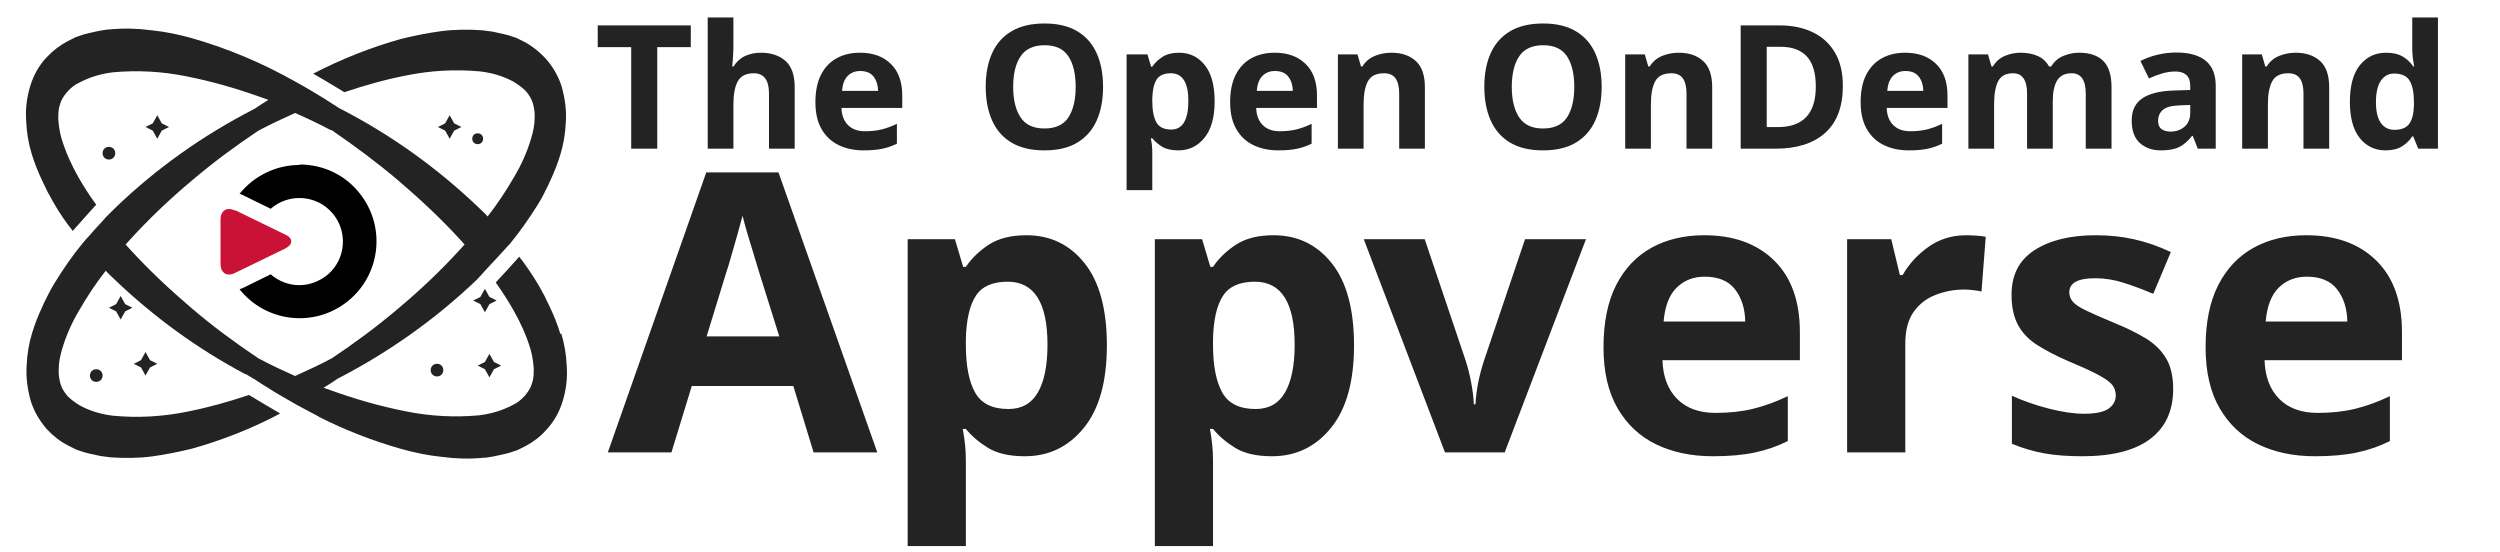
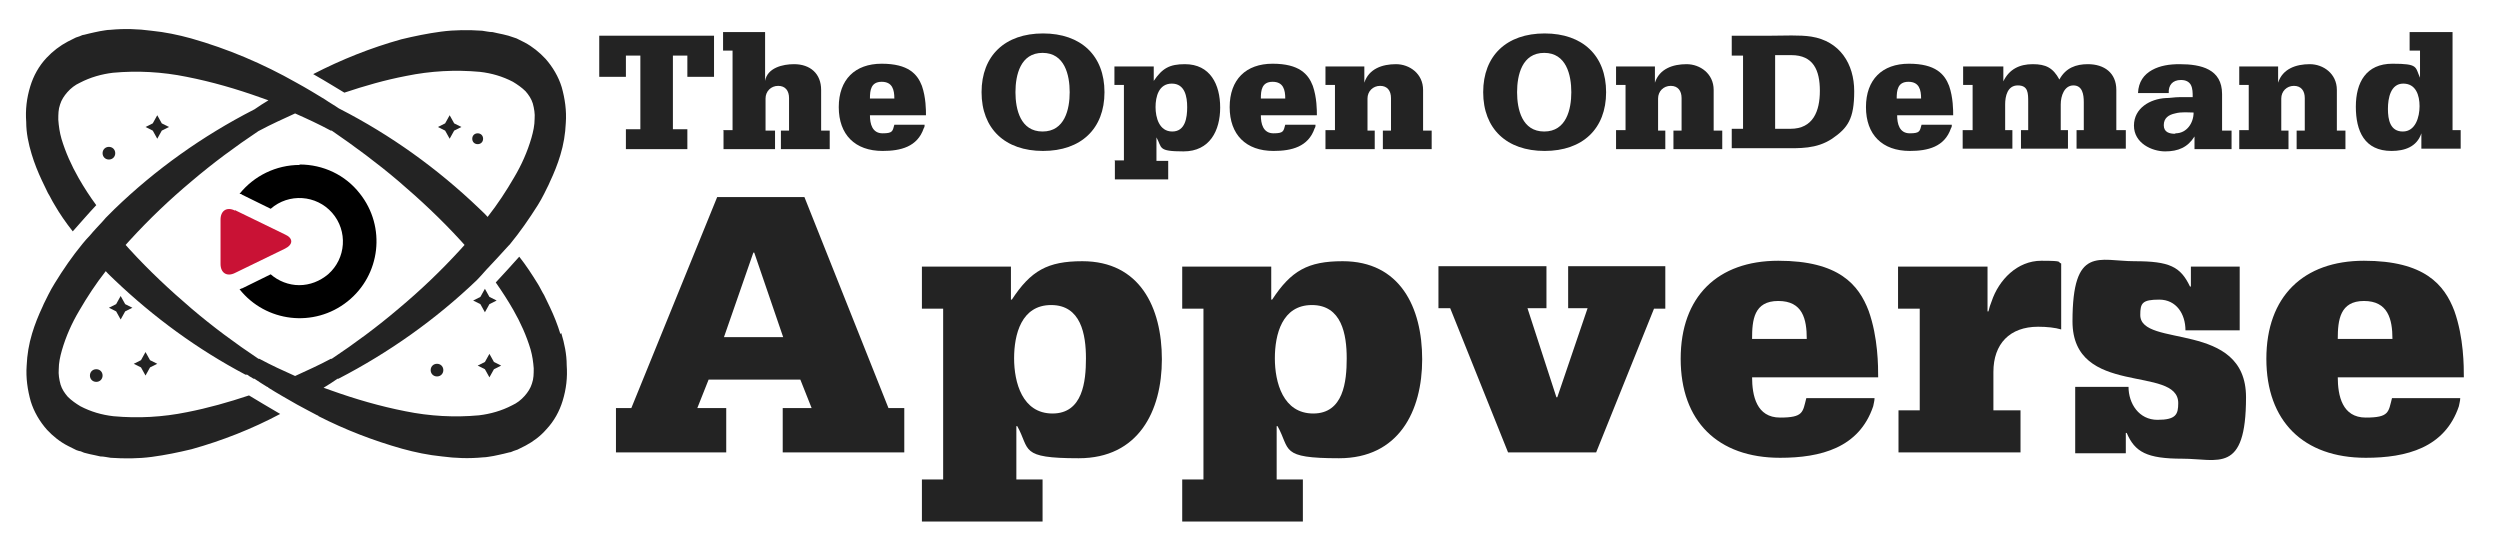
<svg xmlns="http://www.w3.org/2000/svg" id="Layer_1" version="1.1" viewBox="0 0 553.2 122">
  <defs>
    <style>
-       .st0, .st1, .st2 {
+       .st0 {
        fill: #232323;
      }

-       .st3, .st1, .st2 {
+       .st1 {
        isolation: isolate;
      }

-       .st1 {
-         font-size: 86.4px;
-       }
- 
-       .st1, .st2 {
-         font-family: SerifaStd-Black, 'Serifa Std';
-         font-weight: 800;
-       }
- 
      .st2 {
-         font-size: 38.2px;
-       }
- 
-       .st4 {
        fill: #c91235;
      }
    </style>
  </defs>
  <g id="Group_9307">
    <g id="Group_9297">
      <g id="Group_9296">
        <g id="Group_9304">
          <g id="Group_9305">
            <path id="Path_9867" class="st0" d="M107.3,69.1l-1-1.8-1.6-.8,1.6-.8,1-1.8,1,1.8,1.6.8-1.6.8-1,1.8Z" />
            <path id="Path_9868" class="st0" d="M32.2,83.1l-1-1.8-1.6-.8,1.6-.8,1-1.8,1,1.8,1.6.8-1.6.8-1,1.8Z" />
-             <path id="Path_9869" class="st0" d="M22.7,83.1c0,.8-.6,1.4-1.4,1.4s-1.4-.6-1.4-1.4c0-.8.6-1.4,1.4-1.4s1.4.6,1.4,1.4h0" />
-             <path id="Path_9870" class="st0" d="M106.9,30.7c0,.7-.5,1.2-1.2,1.2-.7,0-1.2-.5-1.2-1.2,0-.7.5-1.2,1.2-1.2.7,0,1.2.5,1.2,1.2,0,0,0,0,0,0" />
+             <path id="Path_9869" class="st0" d="M22.7,83.1c0,.8-.6,1.4-1.4,1.4s-1.4-.6-1.4-1.4.6-1.4,1.4-1.4,1.4.6,1.4,1.4h0" />
+             <path id="Path_9870" class="st0" d="M106.9,30.7c0,.7-.5,1.2-1.2,1.2s-1.2-.5-1.2-1.2.5-1.2,1.2-1.2,1.2.5,1.2,1.2h0" />
            <path id="Path_9871" class="st0" d="M99.5,30.7l-1-1.8-1.6-.8,1.6-.8,1-1.8,1,1.8,1.6.8-1.6.8-1,1.8Z" />
            <path id="Path_9872" class="st0" d="M26.7,70.7l-1-1.8-1.6-.8,1.6-.8,1-1.8,1,1.8,1.6.8-1.6.8-1,1.8Z" />
            <path id="Path_9873" class="st0" d="M34.8,30.7l-1-1.8-1.6-.8,1.6-.8,1-1.8,1,1.8,1.6.8-1.6.8-1,1.8Z" />
-             <path id="Path_9874" class="st0" d="M25.5,33.9c0,.8-.6,1.4-1.4,1.4s-1.4-.6-1.4-1.4c0-.8.6-1.4,1.4-1.4h0c.8,0,1.4.6,1.4,1.4" />
+             <path id="Path_9874" class="st0" d="M25.5,33.9c0,.8-.6,1.4-1.4,1.4s-1.4-.6-1.4-1.4.6-1.4,1.4-1.4h0c.8,0,1.4.6,1.4,1.4" />
            <path id="Path_9875" class="st0" d="M108.3,83.5l-1-1.8-1.6-.8,1.6-.8,1-1.8,1,1.8,1.6.8-1.6.8-1,1.8Z" />
-             <path id="Path_9876" class="st0" d="M98.1,81.9c0,.8-.6,1.4-1.4,1.4-.8,0-1.4-.6-1.4-1.4,0-.8.6-1.4,1.4-1.4.8,0,1.4.6,1.4,1.4,0,0,0,0,0,0" />
+             <path id="Path_9876" class="st0" d="M98.1,81.9c0,.8-.6,1.4-1.4,1.4s-1.4-.6-1.4-1.4.6-1.4,1.4-1.4,1.4.6,1.4,1.4h0" />
          </g>
-           <path id="Path_9877" class="st0" d="M124,73.9c-.6-2-1.4-4-2.3-5.9-.4-.9-.9-1.8-1.3-2.7-.5-.8-.9-1.7-1.4-2.5-1.3-2.1-2.6-4.1-4.1-6-1.7,1.9-3.6,4-5.2,5.7,1.4,2,2.7,4,3.9,6.1,1.6,2.8,2.9,5.7,3.8,8.7.4,1.4.6,2.8.7,4.2,0,1.2,0,2.3-.4,3.4-.3,1-.9,1.9-1.6,2.7-.8.9-1.7,1.6-2.8,2.1-2.3,1.2-4.8,1.9-7.3,2.2-5.4.5-10.9.2-16.3-.9-5.6-1.1-11.1-2.7-16.4-4.6-.6-.2-1.1-.4-1.7-.6,1-.6,2.1-1.3,3.1-2,0,0,.1,0,.2-.1,11.2-5.8,21.5-13.1,30.6-21.8.6-.6,1.3-1.4,2.1-2.3,1.5-1.6,3.3-3.5,4.9-5.3l.3-.3h0c2.3-2.8,4.3-5.7,6.2-8.7.5-.8,1-1.7,1.4-2.5.4-.9.9-1.7,1.3-2.7.9-1.9,1.7-3.9,2.3-5.9.7-2.3,1.1-4.7,1.2-7.1.2-2.7-.2-5.4-.9-7.9-.7-2.3-2-4.5-3.6-6.3-1.3-1.4-2.9-2.7-4.6-3.6-.4-.2-.8-.4-1.2-.6l-.6-.3-.6-.2c-.4-.1-.8-.3-1.2-.4l-1.2-.3c-.8-.2-1.6-.3-2.3-.5-.8-.1-1.5-.2-2.3-.3-3-.2-6.1-.2-9.1.2-3,.4-5.9,1-8.8,1.7-6.8,1.9-13.3,4.5-19.5,7.7,3,1.7,5.7,3.4,6.9,4.1,4.5-1.5,9-2.8,13.7-3.7,5.4-1.1,10.8-1.4,16.3-.9,2.6.3,5,1,7.3,2.2,1,.6,2,1.3,2.8,2.1.7.8,1.3,1.7,1.6,2.7.3,1.1.5,2.3.4,3.4,0,1.4-.3,2.8-.7,4.2-.9,3.1-2.2,6-3.8,8.7-1.8,3.1-3.7,6-5.9,8.8-.6-.7-1.3-1.3-1.9-1.9-9.2-8.8-19.5-16.2-30.8-22,0,0-.1,0-.2-.1-1-.7-2.1-1.3-3.1-2h0c-1.8-1.1-4.1-2.5-6.3-3.7h0c-7.4-4.2-15.2-7.5-23.3-9.8-2.9-.8-5.8-1.4-8.8-1.7-3-.4-6-.5-9.1-.2-.8,0-1.5.2-2.3.3-.8.2-1.6.3-2.3.5l-1.2.3c-.4.1-.8.3-1.2.4l-.6.2-.6.3c-.4.2-.8.4-1.2.6-1.7.9-3.3,2.1-4.7,3.6-1.7,1.8-2.9,4-3.6,6.3-.8,2.6-1.1,5.2-.9,7.9.1,2.4.5,4.8,1.2,7.1.6,2,1.4,4,2.3,5.9.4.9.9,1.8,1.3,2.7.5.8.9,1.7,1.4,2.5,1.2,2.1,2.6,4.1,4.1,6,1.7-1.9,3.5-4,5.2-5.8-1.4-1.9-2.7-3.9-3.9-6-1.6-2.8-2.9-5.7-3.8-8.7-.4-1.4-.6-2.8-.7-4.2,0-1.2,0-2.3.4-3.4.3-1,.9-1.9,1.6-2.7.8-.9,1.7-1.6,2.8-2.1,2.3-1.2,4.8-1.9,7.3-2.2,5.4-.5,10.9-.2,16.3.9,5.6,1.1,11.1,2.7,16.4,4.6.6.2,1.1.4,1.7.6-1,.6-2.1,1.3-3.1,2,0,0-.1,0-.2.1-11.3,5.8-21.7,13.2-30.8,22-.6.6-1.3,1.3-1.9,1.9h0s-.7.8-.7.8c-.9,1-1.9,2-2.8,3.1-.6.6-1.1,1.2-1.6,1.8h0c-2.3,2.8-4.3,5.7-6.2,8.8-.5.8-1,1.7-1.4,2.5-.4.9-.9,1.7-1.3,2.7-.9,1.9-1.7,3.9-2.3,5.9-.7,2.3-1.1,4.7-1.2,7.1-.2,2.7.2,5.4.9,7.9.7,2.3,2,4.5,3.6,6.3,1.3,1.4,2.9,2.7,4.7,3.6.4.2.8.4,1.2.6l.6.3.6.2c.4.1.8.3,1.2.4l1.2.3c.8.2,1.6.3,2.3.5.8.1,1.5.2,2.3.3,3,.2,6.1.2,9.1-.2,3-.4,5.9-1,8.8-1.7,6.8-1.9,13.4-4.5,19.6-7.8-2.7-1.6-5.3-3.1-6.9-4.1-4.5,1.5-9.1,2.8-13.7,3.7-5.4,1.1-10.8,1.4-16.3.9-2.6-.3-5-1-7.3-2.2-1-.6-2-1.3-2.8-2.1-.7-.8-1.3-1.7-1.6-2.7-.3-1.1-.5-2.3-.4-3.4,0-1.4.3-2.8.7-4.2.9-3.1,2.2-6,3.8-8.7,1.8-3.1,3.7-6,5.9-8.8.6.7,1.3,1.3,1.9,1.9,8.7,8.3,18.4,15.4,29,21,.1,0,.2,0,.3.1,0,0,.2.1.5.3.3.2.7.4,1,.6,0,0,.1,0,.2.1.9.6,1.8,1.2,2.8,1.8.1,0,.2.1.3.2,1.9,1.2,4.2,2.5,6.3,3.7,1.7.9,3.3,1.8,4.5,2.4.1,0,.2.1.3.2,5.9,3,12.1,5.4,18.5,7.2,2.9.8,5.8,1.4,8.8,1.7,3,.4,6,.5,9.1.2.8,0,1.5-.2,2.3-.3.8-.2,1.6-.3,2.3-.5l1.2-.3c.4-.1.8-.3,1.2-.4l.6-.2.6-.3c.4-.2.8-.4,1.2-.6,1.7-.9,3.3-2.1,4.6-3.6,1.7-1.8,2.9-4,3.6-6.3.8-2.6,1.1-5.2.9-7.9-.1-2.4-.5-4.8-1.2-7.1M57.4,79.4c0,0-.1,0-.2-.1-5.1-3.4-10.1-7.1-14.8-11.1-4.8-4.1-9.4-8.4-13.7-13.1-.3-.3-.6-.7-.9-1,.3-.3.6-.7.9-1,4.3-4.7,8.8-9,13.7-13.1,4.7-4,9.7-7.7,14.8-11.1,0,0,.1,0,.2-.1,2.6-1.4,5.3-2.6,7.9-3.8,2.7,1.2,5.3,2.4,7.9,3.8h.2c5.1,3.5,10.1,7.2,14.8,11.2,4.8,4.1,9.4,8.4,13.7,13.1.3.3.6.7.9,1-.3.3-.6.7-.9,1-4.3,4.7-8.8,9-13.7,13.1-4.7,4-9.7,7.7-14.8,11.1,0,0-.1,0-.2.1-2.6,1.4-5.3,2.6-7.9,3.8-2.7-1.2-5.3-2.4-7.9-3.8" />
-           <path id="Path_9878" d="M66.3,36.5c-5.2,0-10.1,2.4-13.3,6.4.2,0,.4.1.6.2l6.3,3.1c4-3.5,10.1-3.1,13.6.9,3.5,4,3.1,10.1-.9,13.6-1.8,1.5-4,2.4-6.4,2.4h0c-2.3,0-4.6-.9-6.3-2.4l-6.3,3.1c-.2,0-.4.2-.6.2,5.8,7.3,16.5,8.6,23.9,2.7,7.3-5.8,8.6-16.5,2.7-23.9-3.2-4.1-8.1-6.4-13.3-6.4" />
-           <path id="Path_9879" class="st4" d="M52,46.6c-1.8-.9-3.2,0-3.2,2v9.8c0,2,1.4,2.9,3.2,2l11.1-5.4c1.8-.9,1.8-2.3,0-3.1l-11.1-5.4Z" />
+           <path id="Path_9877" class="st0" d="M124,73.9c-.6-2-1.4-4-2.3-5.9-.4-.9-.9-1.8-1.3-2.7-.5-.8-.9-1.7-1.4-2.5-1.3-2.1-2.6-4.1-4.1-6-1.7,1.9-3.6,4-5.2,5.7,1.4,2,2.7,4,3.9,6.1,1.6,2.8,2.9,5.7,3.8,8.7.4,1.4.6,2.8.7,4.2,0,1.2,0,2.3-.4,3.4-.3,1-.9,1.9-1.6,2.7-.8.9-1.7,1.6-2.8,2.1-2.3,1.2-4.8,1.9-7.3,2.2-5.4.5-10.9.2-16.3-.9-5.6-1.1-11.1-2.7-16.4-4.6-.6-.2-1.1-.4-1.7-.6,1-.6,2.1-1.3,3.1-2,0,0,0,0,.2,0,11.2-5.8,21.5-13.1,30.6-21.8.6-.6,1.3-1.4,2.1-2.3,1.5-1.6,3.3-3.5,4.9-5.3l.3-.3h0c2.3-2.8,4.3-5.7,6.2-8.7.5-.8,1-1.7,1.4-2.5.4-.9.9-1.7,1.3-2.7.9-1.9,1.7-3.9,2.3-5.9.7-2.3,1.1-4.7,1.2-7.1.2-2.7-.2-5.4-.9-7.9-.7-2.3-2-4.5-3.6-6.3-1.3-1.4-2.9-2.7-4.6-3.6-.4-.2-.8-.4-1.2-.6l-.6-.3-.6-.2c-.4-.1-.8-.3-1.2-.4l-1.2-.3c-.8-.2-1.6-.3-2.3-.5-.8,0-1.5-.2-2.3-.3-3-.2-6.1-.2-9.1.2-3,.4-5.9,1-8.8,1.7-6.8,1.9-13.3,4.5-19.5,7.7,3,1.7,5.7,3.4,6.9,4.1,4.5-1.5,9-2.8,13.7-3.7,5.4-1.1,10.8-1.4,16.3-.9,2.6.3,5,1,7.3,2.2,1,.6,2,1.3,2.8,2.1.7.8,1.3,1.7,1.6,2.7.3,1.1.5,2.3.4,3.4,0,1.4-.3,2.8-.7,4.2-.9,3.1-2.2,6-3.8,8.7-1.8,3.1-3.7,6-5.9,8.8-.6-.7-1.3-1.3-1.9-1.9-9.2-8.8-19.5-16.2-30.8-22,0,0,0,0-.2-.1-1-.7-2.1-1.3-3.1-2h0c-1.8-1.1-4.1-2.5-6.3-3.7h0c-7.4-4.2-15.2-7.5-23.3-9.8-2.9-.8-5.8-1.4-8.8-1.7-3-.4-6-.5-9.1-.2-.8,0-1.5.2-2.3.3-.8.2-1.6.3-2.3.5l-1.2.3c-.4,0-.8.3-1.2.4l-.6.2-.6.3c-.4.2-.8.4-1.2.6-1.7.9-3.3,2.1-4.7,3.6-1.7,1.8-2.9,4-3.6,6.3-.8,2.6-1.1,5.2-.9,7.9,0,2.4.5,4.8,1.2,7.1.6,2,1.4,4,2.3,5.9.4.9.9,1.8,1.3,2.7.5.8.9,1.7,1.4,2.5,1.2,2.1,2.6,4.1,4.1,6,1.7-1.9,3.5-4,5.2-5.8-1.4-1.9-2.7-3.9-3.9-6-1.6-2.8-2.9-5.7-3.8-8.7-.4-1.4-.6-2.8-.7-4.2,0-1.2,0-2.3.4-3.4.3-1,.9-1.9,1.6-2.7.8-.9,1.7-1.6,2.8-2.1,2.3-1.2,4.8-1.9,7.3-2.2,5.4-.5,10.9-.2,16.3.9,5.6,1.1,11.1,2.7,16.4,4.6.6.2,1.1.4,1.7.6-1,.6-2.1,1.3-3.1,2,0,0,0,0-.2.1-11.3,5.8-21.7,13.2-30.8,22-.6.6-1.3,1.3-1.9,1.9h0l-.7.8c-.9,1-1.9,2-2.8,3.1-.6.6-1.1,1.2-1.6,1.8h0c-2.3,2.8-4.3,5.7-6.2,8.8-.5.8-1,1.7-1.4,2.5-.4.9-.9,1.7-1.3,2.7-.9,1.9-1.7,3.9-2.3,5.9-.7,2.3-1.1,4.7-1.2,7.1-.2,2.7.2,5.4.9,7.9.7,2.3,2,4.5,3.6,6.3,1.3,1.4,2.9,2.7,4.7,3.6.4.2.8.4,1.2.6l.6.3.6.2c.4,0,.8.3,1.2.4l1.2.3c.8.2,1.6.3,2.3.5.8,0,1.5.2,2.3.3,3,.2,6.1.2,9.1-.2,3-.4,5.9-1,8.8-1.7,6.8-1.9,13.4-4.5,19.6-7.8-2.7-1.6-5.3-3.1-6.9-4.1-4.5,1.5-9.1,2.8-13.7,3.7-5.4,1.1-10.8,1.4-16.3.9-2.6-.3-5-1-7.3-2.2-1-.6-2-1.3-2.8-2.1-.7-.8-1.3-1.7-1.6-2.7-.3-1.1-.5-2.3-.4-3.4,0-1.4.3-2.8.7-4.2.9-3.1,2.2-6,3.8-8.7,1.8-3.1,3.7-6,5.9-8.8.6.7,1.3,1.3,1.9,1.9,8.7,8.3,18.4,15.4,29,21,0,0,.2,0,.3,0,0,0,.2,0,.5.3.3.2.7.4,1,.6,0,0,0,0,.2,0,.9.6,1.8,1.2,2.8,1.8,0,0,.2,0,.3.2,1.9,1.2,4.2,2.5,6.3,3.7,1.7.9,3.3,1.8,4.5,2.4,0,0,.2,0,.3.2,5.9,3,12.1,5.4,18.5,7.2,2.9.8,5.8,1.4,8.8,1.7,3,.4,6,.5,9.1.2.8,0,1.5-.2,2.3-.3.8-.2,1.6-.3,2.3-.5l1.2-.3c.4,0,.8-.3,1.2-.4l.6-.2.6-.3c.4-.2.8-.4,1.2-.6,1.7-.9,3.3-2.1,4.6-3.6,1.7-1.8,2.9-4,3.6-6.3.8-2.6,1.1-5.2.9-7.9,0-2.4-.5-4.8-1.2-7.1M57.4,79.4s0,0-.2,0c-5.1-3.4-10.1-7.1-14.8-11.1-4.8-4.1-9.4-8.4-13.7-13.1-.3-.3-.6-.7-.9-1,.3-.3.6-.7.9-1,4.3-4.7,8.8-9,13.7-13.1,4.7-4,9.7-7.7,14.8-11.1,0,0,0,0,.2-.1,2.6-1.4,5.3-2.6,7.9-3.8,2.7,1.2,5.3,2.4,7.9,3.8h.2c5.1,3.5,10.1,7.2,14.8,11.2,4.8,4.1,9.4,8.4,13.7,13.1.3.3.6.7.9,1-.3.3-.6.7-.9,1-4.3,4.7-8.8,9-13.7,13.1-4.7,4-9.7,7.7-14.8,11.1,0,0,0,0-.2,0-2.6,1.4-5.3,2.6-7.9,3.8-2.7-1.2-5.3-2.4-7.9-3.8" />
+           <path id="Path_9878" d="M66.3,36.5c-5.2,0-10.1,2.4-13.3,6.4.2,0,.4,0,.6.2l6.3,3.1c4-3.5,10.1-3.1,13.6.9s3.1,10.1-.9,13.6c-1.8,1.5-4,2.4-6.4,2.4h0c-2.3,0-4.6-.9-6.3-2.4l-6.3,3.1c-.2,0-.4.2-.6.2,5.8,7.3,16.5,8.6,23.9,2.7,7.3-5.8,8.6-16.5,2.7-23.9-3.2-4.1-8.1-6.4-13.3-6.4" />
+           <path id="Path_9879" class="st2" d="M52,46.6c-1.8-.9-3.2,0-3.2,2v9.8c0,2,1.4,2.9,3.2,2l11.1-5.4c1.8-.9,1.8-2.3,0-3.1l-11.1-5.4h0Z" />
        </g>
      </g>
    </g>
-     <g id="Appverse" class="st3">
-       <text class="st1" transform="translate(134.5 100.1)">
-         <tspan x="0" y="0">Appverse</tspan>
-       </text>
+     <g id="Appverse" class="st1">
+       <g class="st1">
+         <g class="st1">
+           <path class="st0" d="M136.2,90.3h3.5l19-46.7h19.3l18.6,46.7h3.5v9.8h-26.9v-9.8h6.4l-2.5-6.3h-20.3l-2.5,6.3h6.4v9.8h-24.4v-9.8ZM160.3,74.6h13l-6.4-18.7h-.2l-6.5,18.7Z" />
+           <path class="st0" d="M204,106.1h4.7v-37.8h-4.7v-9.3h19.7v7.3h.2c4.2-6.4,7.9-8.5,15.6-8.5,12.7,0,17.6,10.2,17.6,21.7s-5.2,21.9-18.4,21.9-10.7-1.9-13.6-7.1h-.2v11.8h5.8v9.3h-26.7v-9.3ZM240.3,79.3c0-5.3-1.1-11.8-7.7-11.8s-8.2,6.5-8.2,11.8,1.8,12.2,8.5,12.2,7.4-7.1,7.4-12.2Z" />
+           <path class="st0" d="M261.6,106.1h4.7v-37.8h-4.7v-9.3h19.7v7.3h.2c4.2-6.4,7.9-8.5,15.6-8.5,12.7,0,17.6,10.2,17.6,21.7s-5.2,21.9-18.4,21.9-10.7-1.9-13.6-7.1h-.2v11.8h5.8v9.3h-26.7v-9.3ZM298,79.3c0-5.3-1.1-11.8-7.7-11.8s-8.2,6.5-8.2,11.8,1.8,12.2,8.5,12.2,7.4-7.1,7.4-12.2Z" />
+           <path class="st0" d="M318.3,58.9h23.9v9.3h-4.2l6.4,19.7h.2l6.7-19.7h-4.3v-9.3h21.5v9.4h-2.5l-12.8,31.8h-19.5l-12.8-31.9h-2.6v-9.3Z" />
+           <path class="st0" d="M387.7,83.4c0,4.2,1,9,6.2,9s5-1.2,5.8-4.3h15.1c0,.6-.2,1.2-.3,1.8-3.1,9.2-11.6,11.4-20.6,11.4-13.8,0-22-8.1-22-21.9s8.2-21.7,21.6-21.7,17.8,5.3,20,11.1c2.1,5.9,2.1,12.3,2.1,14.7h-27.9ZM399.8,75c0-4.4-.9-8.4-6.3-8.4s-5.8,4.2-5.8,8.4h12.1Z" />
+           <path class="st0" d="M420,90.8h4.8v-22.5h-4.8v-9.3h19.8v9.9h.2c.2-.8.4-1.5.7-2.2,1.6-4.8,5.7-9,11-9s3.4.3,4.4.6v14.6c-1.3-.4-3.2-.6-5.1-.6-6.3,0-9.9,3.8-9.9,10v8.5h6v9.3h-27v-9.3Z" />
+           <path class="st0" d="M459.2,85.6h11.8c0,3.7,2.3,7.3,6.4,7.3s4.6-1.2,4.6-3.7c0-8.5-23.4-1.2-23.4-18.1s5.9-13.3,13.7-13.3,10.2,1.2,12.3,5.6h.2v-4.4h10.8v14.1h-12c0-3.6-2-6.8-5.8-6.8s-4.2.8-4.2,3.4c0,7.4,23.4,1.1,23.4,18.2s-6.2,13.6-14.1,13.6-10.5-1.5-12.3-5.7h-.2v4.5h-11.2v-14.5Z" />
+           <path class="st0" d="M517.3,83.4c0,4.2,1,9,6.2,9s5-1.2,5.8-4.3h15.1c0,.6-.2,1.2-.3,1.8-3.1,9.2-11.6,11.4-20.6,11.4-13.8,0-22-8.1-22-21.9s8.2-21.7,21.6-21.7,17.8,5.3,20,11.1c2.1,5.9,2.1,12.3,2.1,14.7h-27.9ZM529.4,75c0-4.4-1-8.4-6.3-8.4s-5.8,4.2-5.8,8.4h12.1Z" />
+         </g>
+       </g>
    </g>
-     <g id="Open" class="st3">
-       <text class="st2" transform="translate(215.9 32.9)">
-         <tspan x="0" y="0">Open</tspan>
-       </text>
+     <g id="Open" class="st1">
+       <g class="st1">
+         <g class="st1">
+           <path class="st0" d="M217.2,20.4c0-8.1,5.2-13,13.6-13s13.6,4.9,13.6,13-5.2,13-13.6,13-13.6-4.9-13.6-13ZM236.7,20.4c0-3.8-1.1-8.7-6-8.7s-6,4.9-6,8.7,1.1,8.7,6,8.7,6-4.9,6-8.7Z" />
+           <path class="st0" d="M246.6,35.5h2.1v-16.7h-2.1v-4.1h8.7v3.2h0c1.9-2.8,3.5-3.7,6.9-3.7,5.6,0,7.8,4.5,7.8,9.6s-2.3,9.7-8.1,9.7-4.7-.8-6-3.1h0v5.2h2.6v4.1h-11.8v-4.1ZM262.7,23.7c0-2.3-.5-5.2-3.4-5.2s-3.6,2.9-3.6,5.2.8,5.4,3.7,5.4,3.3-3.1,3.3-5.4Z" />
+           <path class="st0" d="M279,25.5c0,1.9.5,4,2.8,4s2.2-.5,2.6-1.9h6.7c0,.3,0,.5-.2.8-1.4,4.1-5.1,5-9.1,5-6.1,0-9.7-3.6-9.7-9.7s3.6-9.6,9.5-9.6,7.9,2.3,8.9,4.9c.9,2.6.9,5.4.9,6.5h-12.3ZM284.4,21.8c0-1.9-.4-3.7-2.8-3.7s-2.6,1.9-2.6,3.7h5.3Z" />
+           <path class="st0" d="M293.3,28.8h2.1v-10h-2.1v-4.1h8.6v3.6h0c1-3.1,4-4.1,7-4.1s6,2.1,6,5.7v9h1.9v4.1h-10.8v-4.1h1.8v-7.2c0-1.6-.8-2.7-2.4-2.7s-2.8,1.2-2.8,2.8v7.1h1.6v4.1h-10.9v-4.1Z" />
+         </g>
+       </g>
    </g>
-     <g id="The" class="st3">
-       <text class="st2" transform="translate(131.5 32.9)">
-         <tspan x="0" y="0">The</tspan>
-       </text>
+     <g id="The" class="st1">
+       <g class="st1">
+         <g class="st1">
+           <path class="st0" d="M158,7.9v9.1h-5.9v-4.7h-3.2v16.3h3.2v4.4h-13.6v-4.4h3.2V12.3h-3.2v4.7h-5.9V7.9h25.4Z" />
+           <path class="st0" d="M160,28.8h2.1V11.2h-2.1v-4.1h9.3v10.8h0c.5-2.9,3.9-3.7,6.4-3.7,3.6,0,6,2.1,6,5.7v9h1.9v4.1h-10.8v-4.1h1.8v-7.2c0-1.6-.8-2.7-2.4-2.7s-2.8,1.2-2.8,2.8v7.1h2.1v4.1h-11.4v-4.1Z" />
+           <path class="st0" d="M192.5,25.5c0,1.9.5,4,2.8,4s2.2-.5,2.6-1.9h6.7c0,.3,0,.5-.2.8-1.4,4.1-5.1,5-9.1,5-6.1,0-9.7-3.6-9.7-9.7s3.6-9.6,9.5-9.6,7.9,2.3,8.9,4.9c.9,2.6.9,5.4.9,6.5h-12.3ZM197.9,21.8c0-1.9-.4-3.7-2.8-3.7s-2.6,1.9-2.6,3.7h5.3Z" />
+         </g>
+       </g>
    </g>
-     <g id="_OnDemand" class="st3">
-       <text class="st2" transform="translate(316.3 32.9)">
-         <tspan x="0" y="0" xml:space="preserve"> OnDemand</tspan>
-       </text>
+     <g id="_OnDemand" class="st1">
+       <g class="st1">
+         <g class="st1">
+           <path class="st0" d="M328.2,20.4c0-8.1,5.2-13,13.6-13s13.6,4.9,13.6,13-5.2,13-13.6,13-13.6-4.9-13.6-13ZM347.7,20.4c0-3.8-1.1-8.7-6-8.7s-6,4.9-6,8.7,1.1,8.7,6,8.7,6-4.9,6-8.7Z" />
+           <path class="st0" d="M357.6,28.8h2.1v-10h-2.1v-4.1h8.6v3.6h0c1-3.1,4-4.1,7-4.1s6,2.1,6,5.7v9h1.9v4.1h-10.8v-4.1h1.8v-7.2c0-1.6-.8-2.7-2.4-2.7s-2.8,1.2-2.8,2.8v7.1h1.6v4.1h-10.9v-4.1Z" />
+           <path class="st0" d="M383.2,28.5h2.5V12.3h-2.5v-4.4h8.8c2.6,0,6.3-.2,8.8.2,6.3,1,9.5,6,9.5,12.1s-1.4,8.1-4.9,10.5c-3.5,2.3-7.1,2.1-11.1,2.1h-11.1v-4.4ZM392.9,28.5h3.3c5,0,6.5-3.9,6.5-8.4s-1.4-7.9-6.3-7.9h-3.6v16.3Z" />
+           <path class="st0" d="M419.8,25.5c0,1.9.5,4,2.8,4s2.2-.5,2.6-1.9h6.7c0,.3,0,.5-.2.8-1.4,4.1-5.1,5-9.1,5-6.1,0-9.7-3.6-9.7-9.7s3.6-9.6,9.5-9.6,7.9,2.3,8.9,4.9c.9,2.6.9,5.4.9,6.5h-12.3ZM425.1,21.8c0-1.9-.4-3.7-2.8-3.7s-2.6,1.9-2.6,3.7h5.3Z" />
+           <path class="st0" d="M434.4,28.8h2.1v-10h-2.1v-4.1h8.9v3.3h0c1.3-2.7,3.6-3.8,6.5-3.8s4.5.8,5.9,3.4c1.4-2.6,3.7-3.4,6.3-3.4,3.6,0,6.3,1.9,6.3,5.7v8.9h2.1v4.1h-10.9v-4.1h1.6v-6.2c0-1.7-.3-3.7-2.3-3.7s-2.8,2.3-2.8,4.2v5.7h1.6v4.1h-10.4v-4.1h1.6v-6.2c0-2,0-3.7-2.3-3.7s-2.8,2.4-2.8,4.2v5.7h1.6v4.1h-11v-4.1Z" />
+           <path class="st0" d="M473.1,20.6c.1-2.5,1.3-4.1,3.1-5.1s3.9-1.3,6.1-1.3c4.8,0,9.4,1.1,9.4,6.6v8.1h2.1v4.1h-8.2v-2.8h0c-1.5,2.4-3.6,3.3-6.5,3.3s-6.9-1.8-6.9-5.7,3.6-5.9,7-6.1c1,0,2-.2,3-.2s2,0,3,0c0-1,0-1.9-.4-2.7-.4-.7-1.1-1.1-2.2-1.1-1.9,0-2.8,1.2-2.7,2.9h-6.7ZM481.4,29.5c2.5,0,4-2.3,4-4.6-1,0-2.7-.2-4.1.2-1.4.3-2.5,1-2.5,2.6s1.3,1.9,2.5,1.9Z" />
+           <path class="st0" d="M495.5,28.8h2.1v-10h-2.1v-4.1h8.6v3.6h0c1-3.1,4-4.1,7-4.1s6,2.1,6,5.7v9h1.9v4.1h-10.8v-4.1h1.8v-7.2c0-1.6-.8-2.7-2.4-2.7s-2.8,1.2-2.8,2.8v7.1h1.6v4.1h-10.9v-4.1Z" />
+           <path class="st0" d="M542.5,28.8h2v4.1h-8.7v-3.4h0c-1,3-3.7,3.9-6.6,3.9-6,0-7.9-4.4-7.9-9.8s2.3-9.5,8.1-9.5,5,.7,6.1,3.1h0v-6h-2.3v-4.1h9.5v21.7ZM535.4,23.5c0-2.4-.8-5-3.6-5s-3.4,3.2-3.4,5.6.5,5,3.3,5,3.7-3.2,3.7-5.6Z" />
+         </g>
+       </g>
    </g>
  </g>
</svg>
